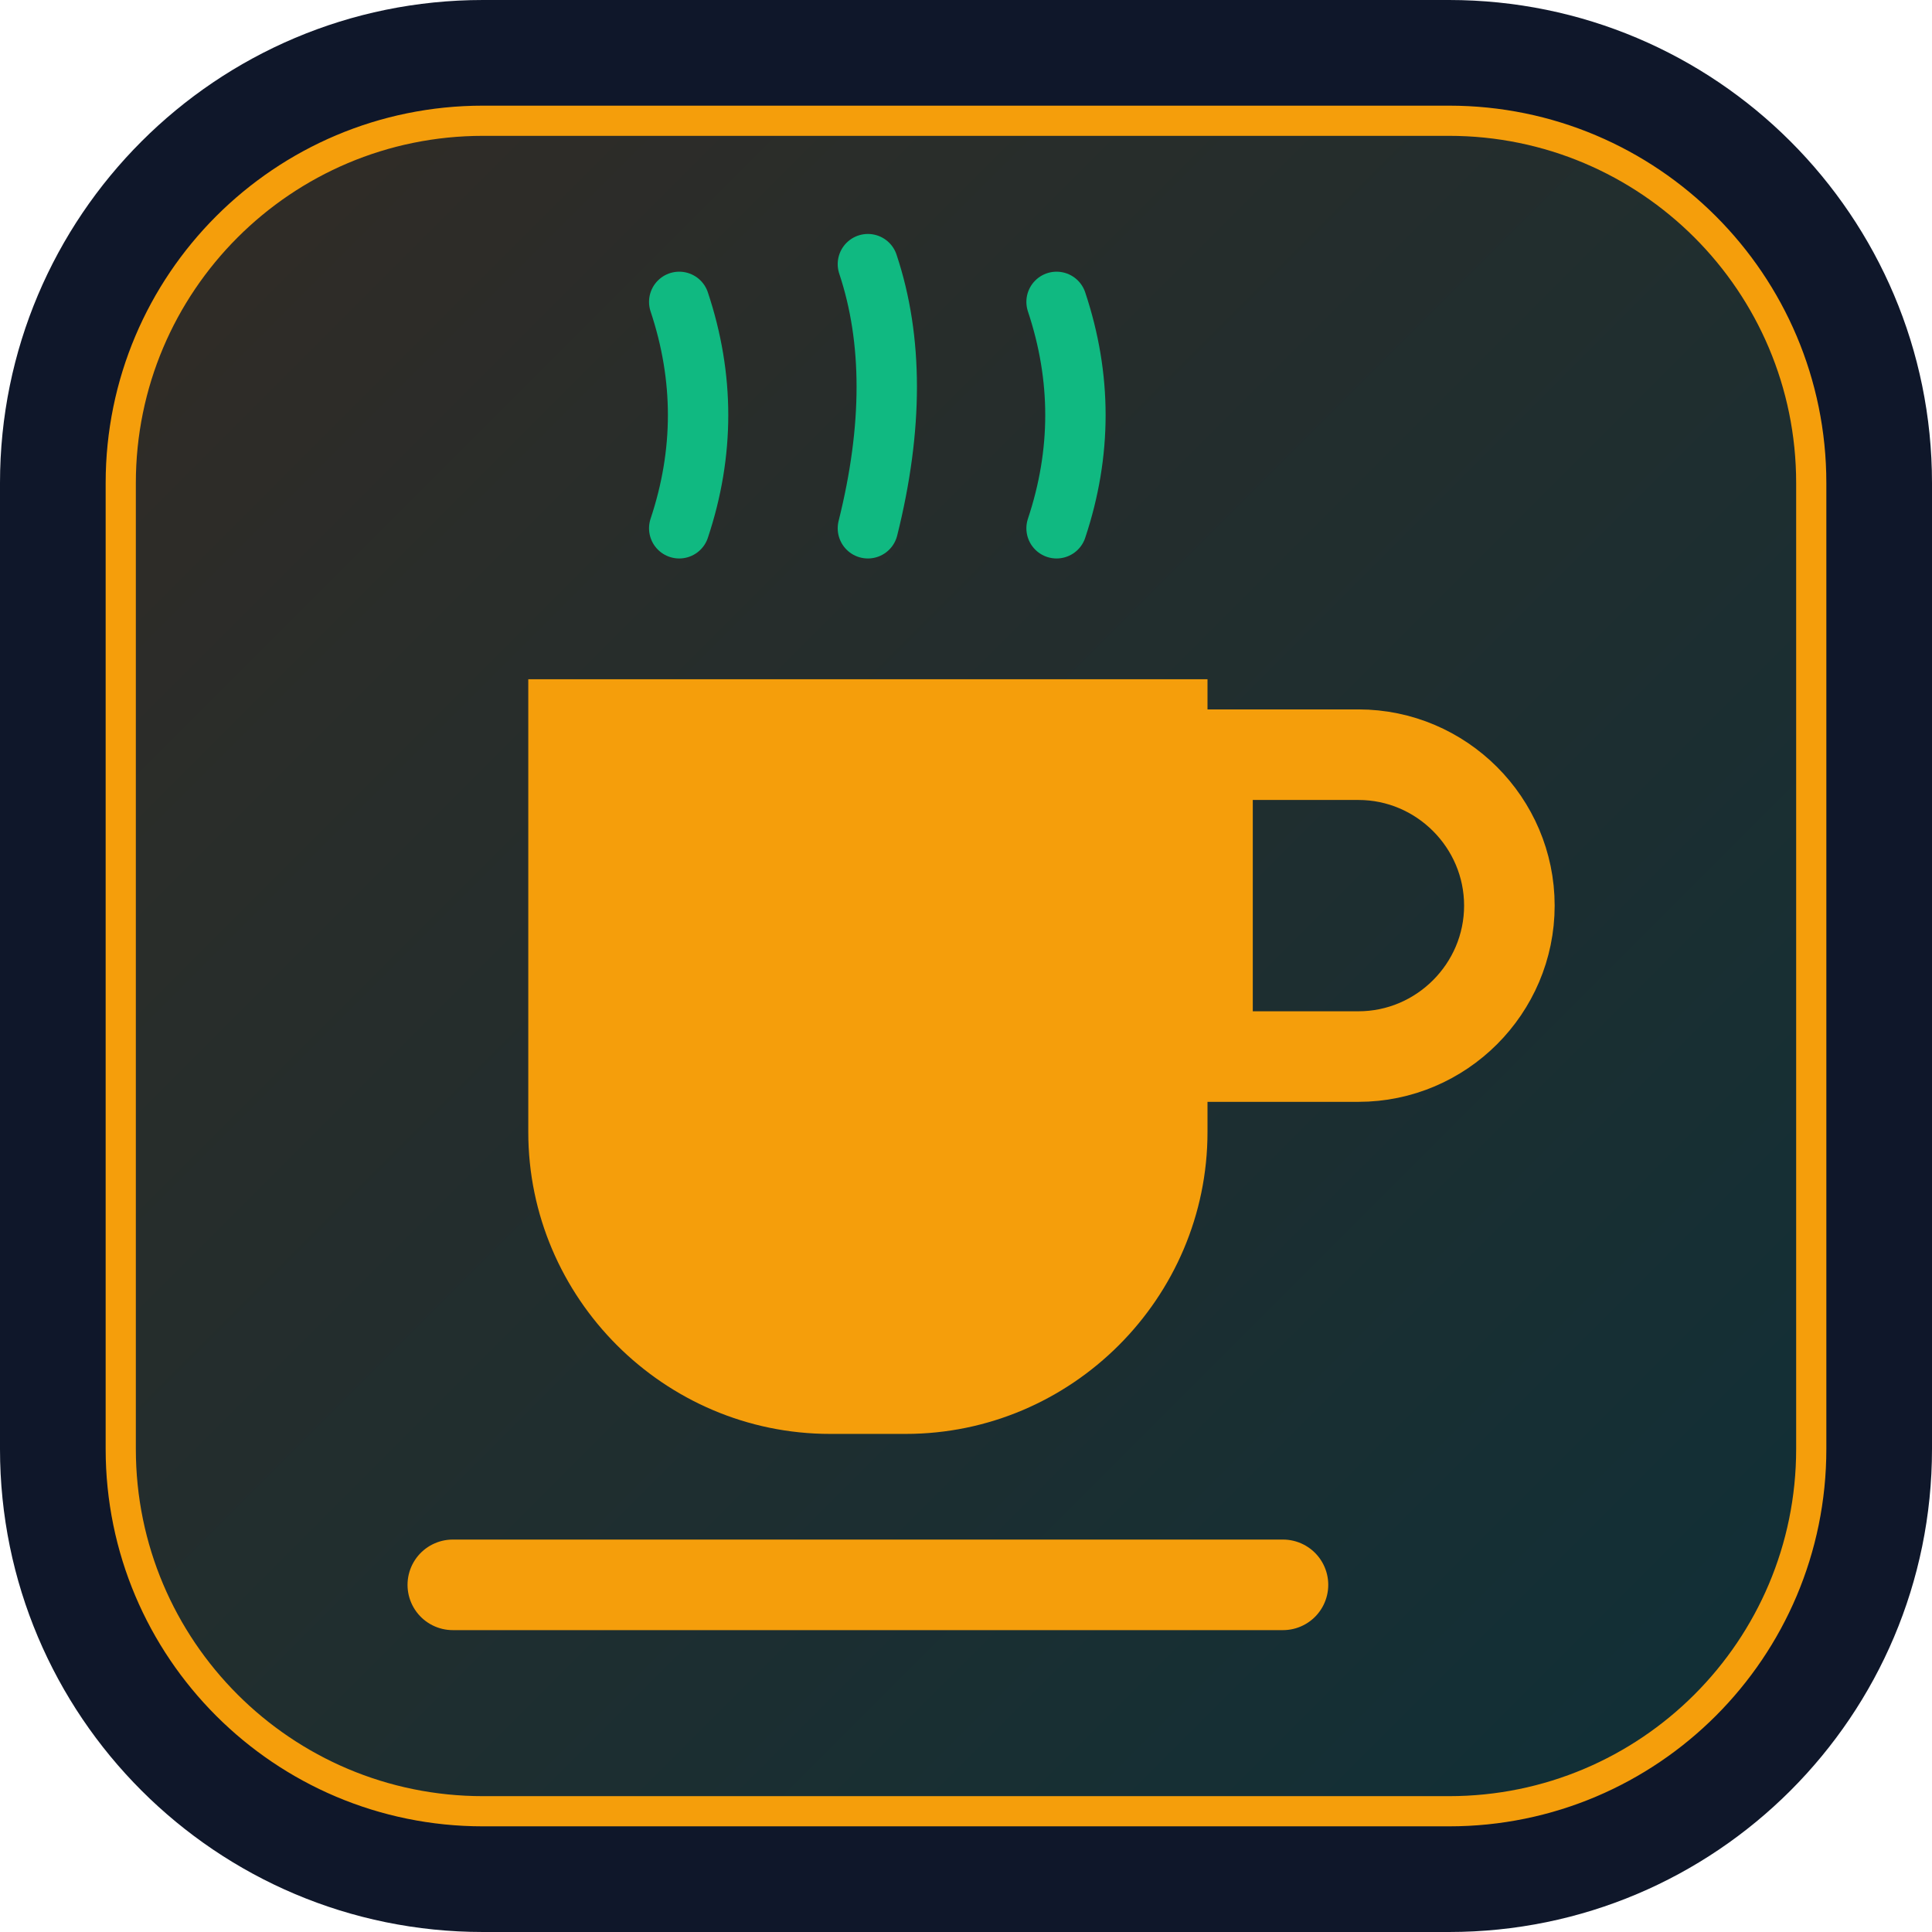
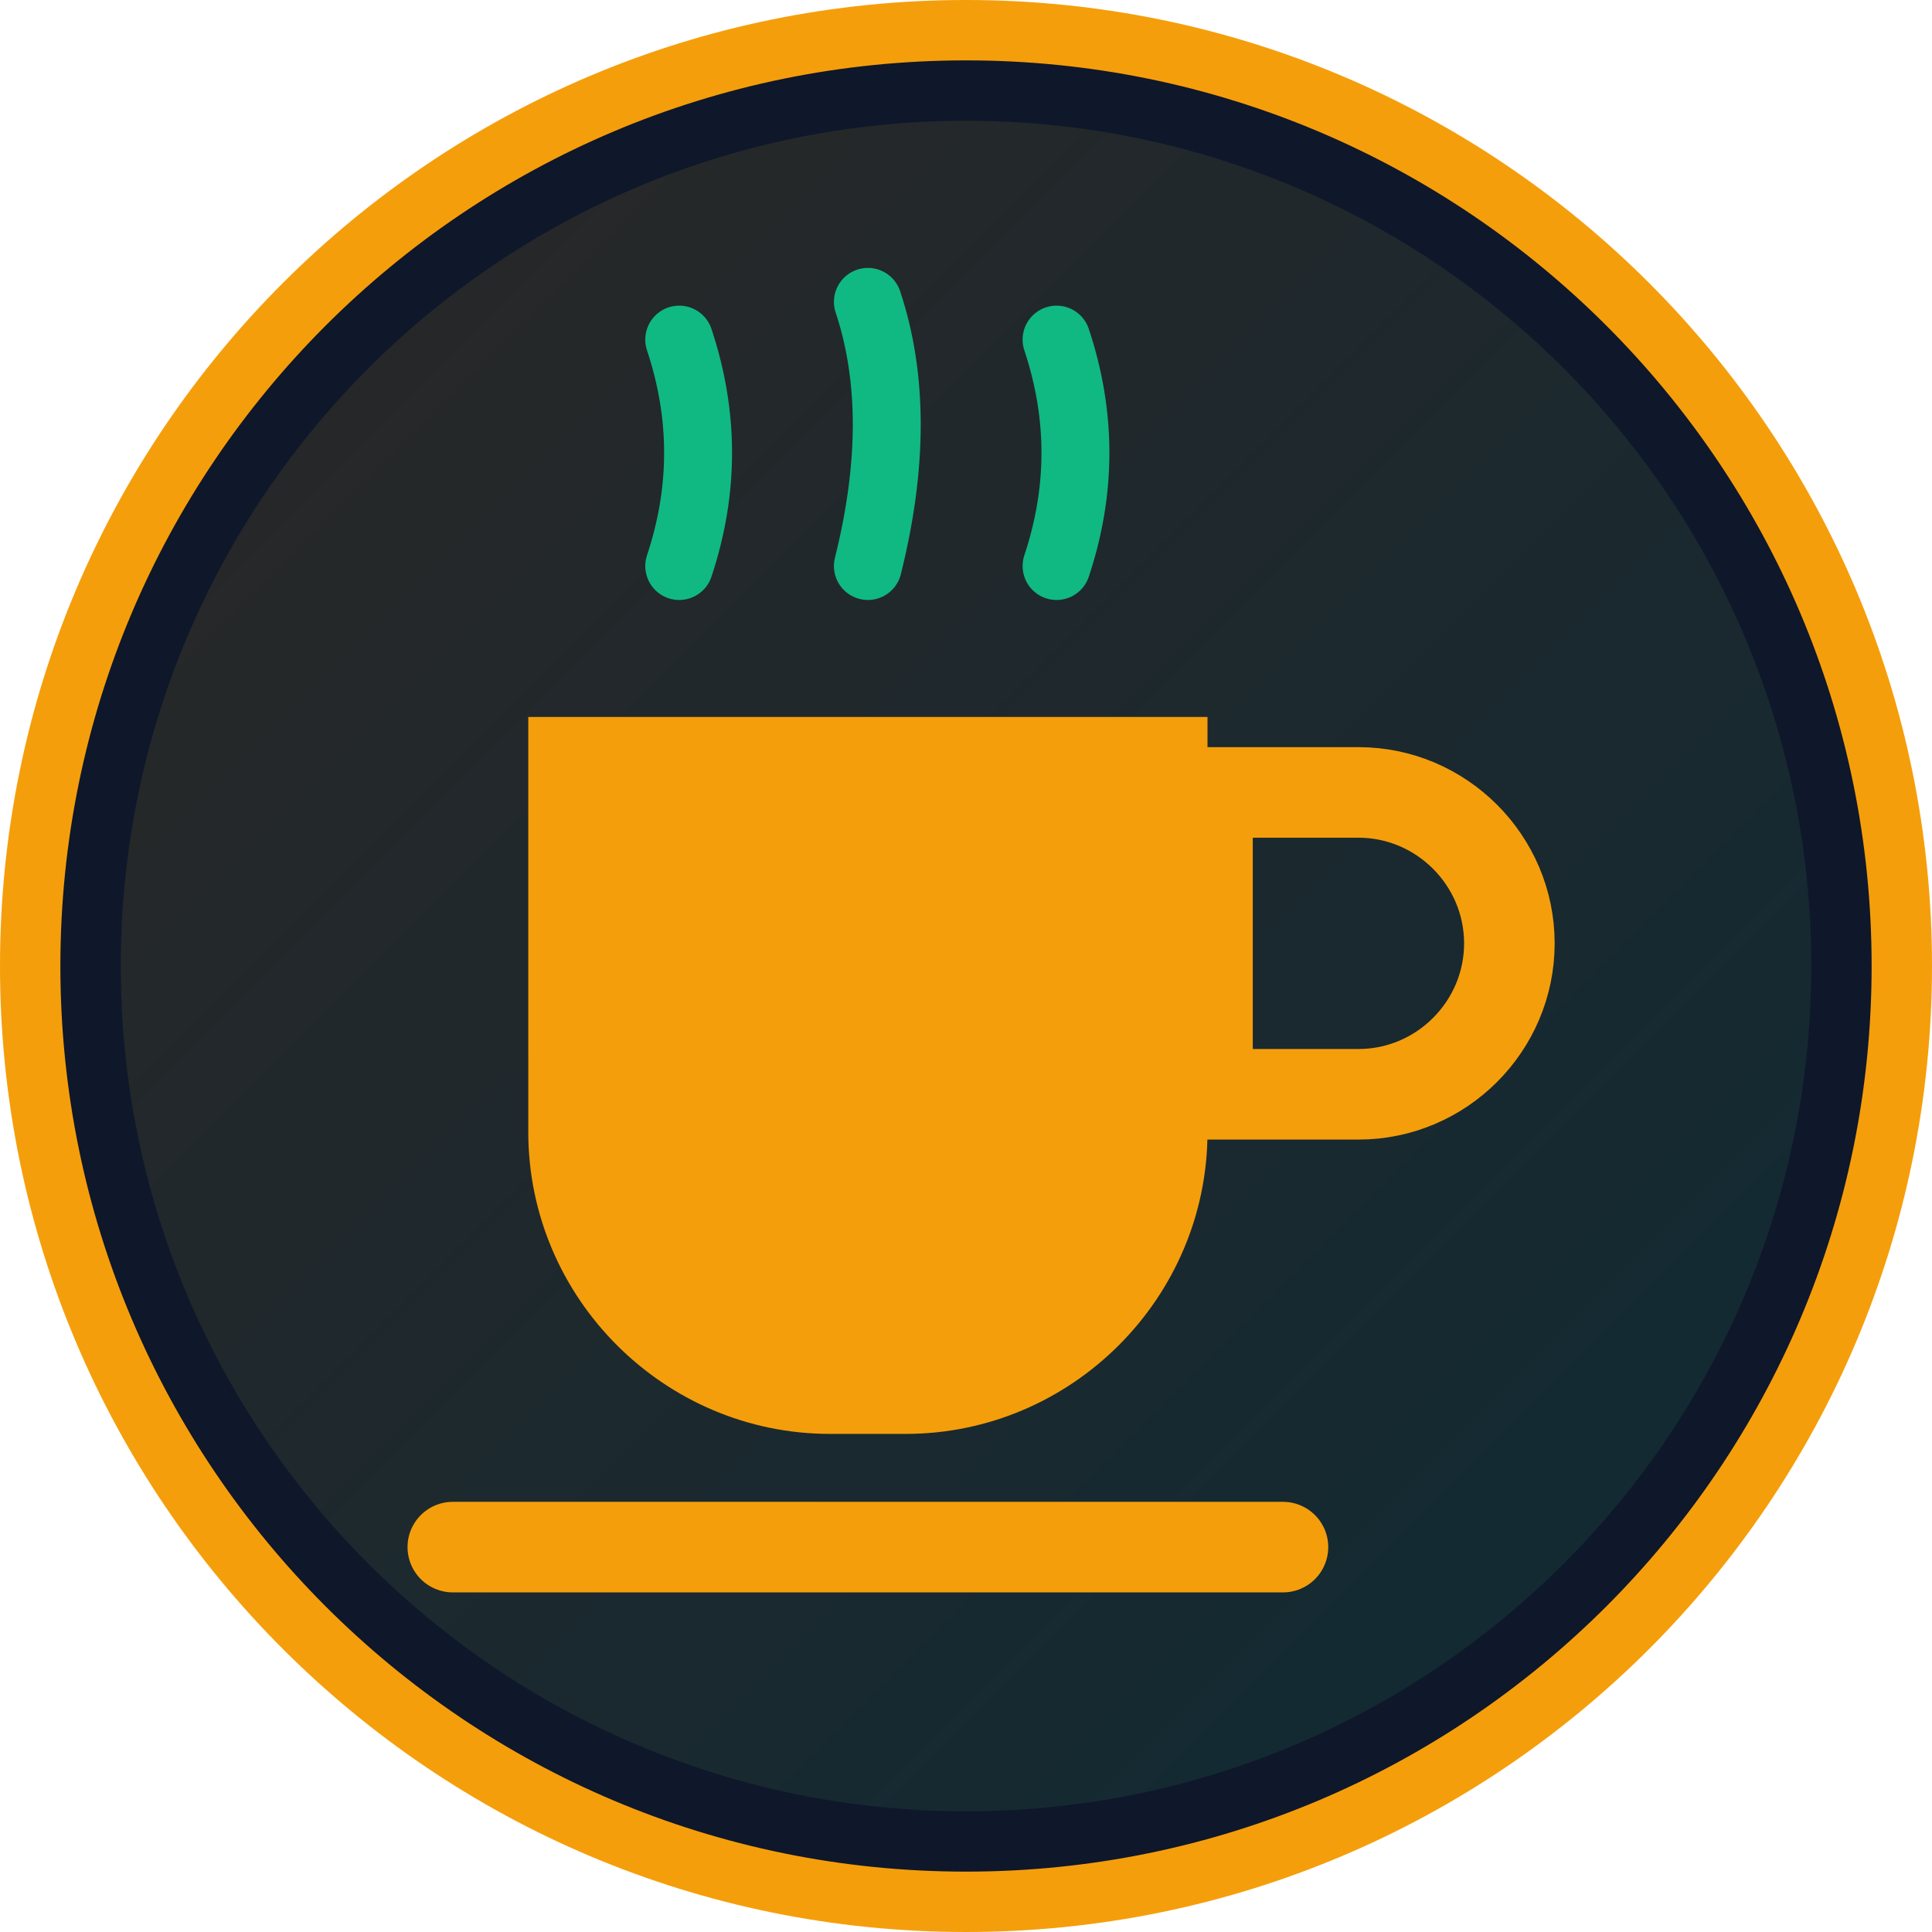
<svg xmlns="http://www.w3.org/2000/svg" viewBox="0 0 512 512">
-   <rect width="512" height="512" rx="128" fill="#0f172a" />
-   <rect x="32" y="32" width="448" height="448" rx="96" fill="url(#grad)" fill-opacity="0.15" stroke="#f59e0b" stroke-width="8" />
  <defs>
    <linearGradient id="grad" x1="0%" y1="0%" x2="100%" y2="100%">
      <stop offset="0%" stop-color="#f59e0b" />
      <stop offset="100%" stop-color="#10b981" />
    </linearGradient>
  </defs>
-   <path d="M140 180 H320 V300 C320 344 284 380 240 380 H220 C176 380 140 344 140 300 Z" fill="#f59e0b" />
-   <path d="M320 200 H360 C382 200 400 218 400 240 C400 262 382 280 360 280 H320 Z" fill="none" stroke="#f59e0b" stroke-width="24" stroke-linecap="round" />
-   <path d="M120 420 H340" stroke="#f59e0b" stroke-width="24" stroke-linecap="round" />
-   <path d="M180 140 Q190 110 180 80" fill="none" stroke="#10b981" stroke-width="16" stroke-linecap="round" />
-   <path d="M230 140 Q240 100 230 70" fill="none" stroke="#10b981" stroke-width="16" stroke-linecap="round" />
-   <path d="M280 140 Q290 110 280 80" fill="none" stroke="#10b981" stroke-width="16" stroke-linecap="round" />
+   <circle cx="256" cy="256" r="248" fill="#0f172a" stroke="#f59e0b" stroke-width="16" />
+   <circle cx="256" cy="256" r="224" fill="url(#grad)" fill-opacity="0.12" />
+   <path d="M140 190 H320 V300 C320 344 284 380 240 380 H220 C176 380 140 344 140 300 Z" fill="#f59e0b" />
+   <path d="M320 210 H360 C382 210 400 228 400 250 C400 272 382 290 360 290 H320 Z" fill="none" stroke="#f59e0b" stroke-width="24" stroke-linecap="round" />
+   <path d="M120 410 H340" stroke="#f59e0b" stroke-width="24" stroke-linecap="round" />
+   <path d="M180 150 Q190 120 180 90" fill="none" stroke="#10b981" stroke-width="18" stroke-linecap="round" />
+   <path d="M230 150 Q240 110 230 80" fill="none" stroke="#10b981" stroke-width="18" stroke-linecap="round" />
+   <path d="M280 150 Q290 120 280 90" fill="none" stroke="#10b981" stroke-width="18" stroke-linecap="round" />
</svg>
